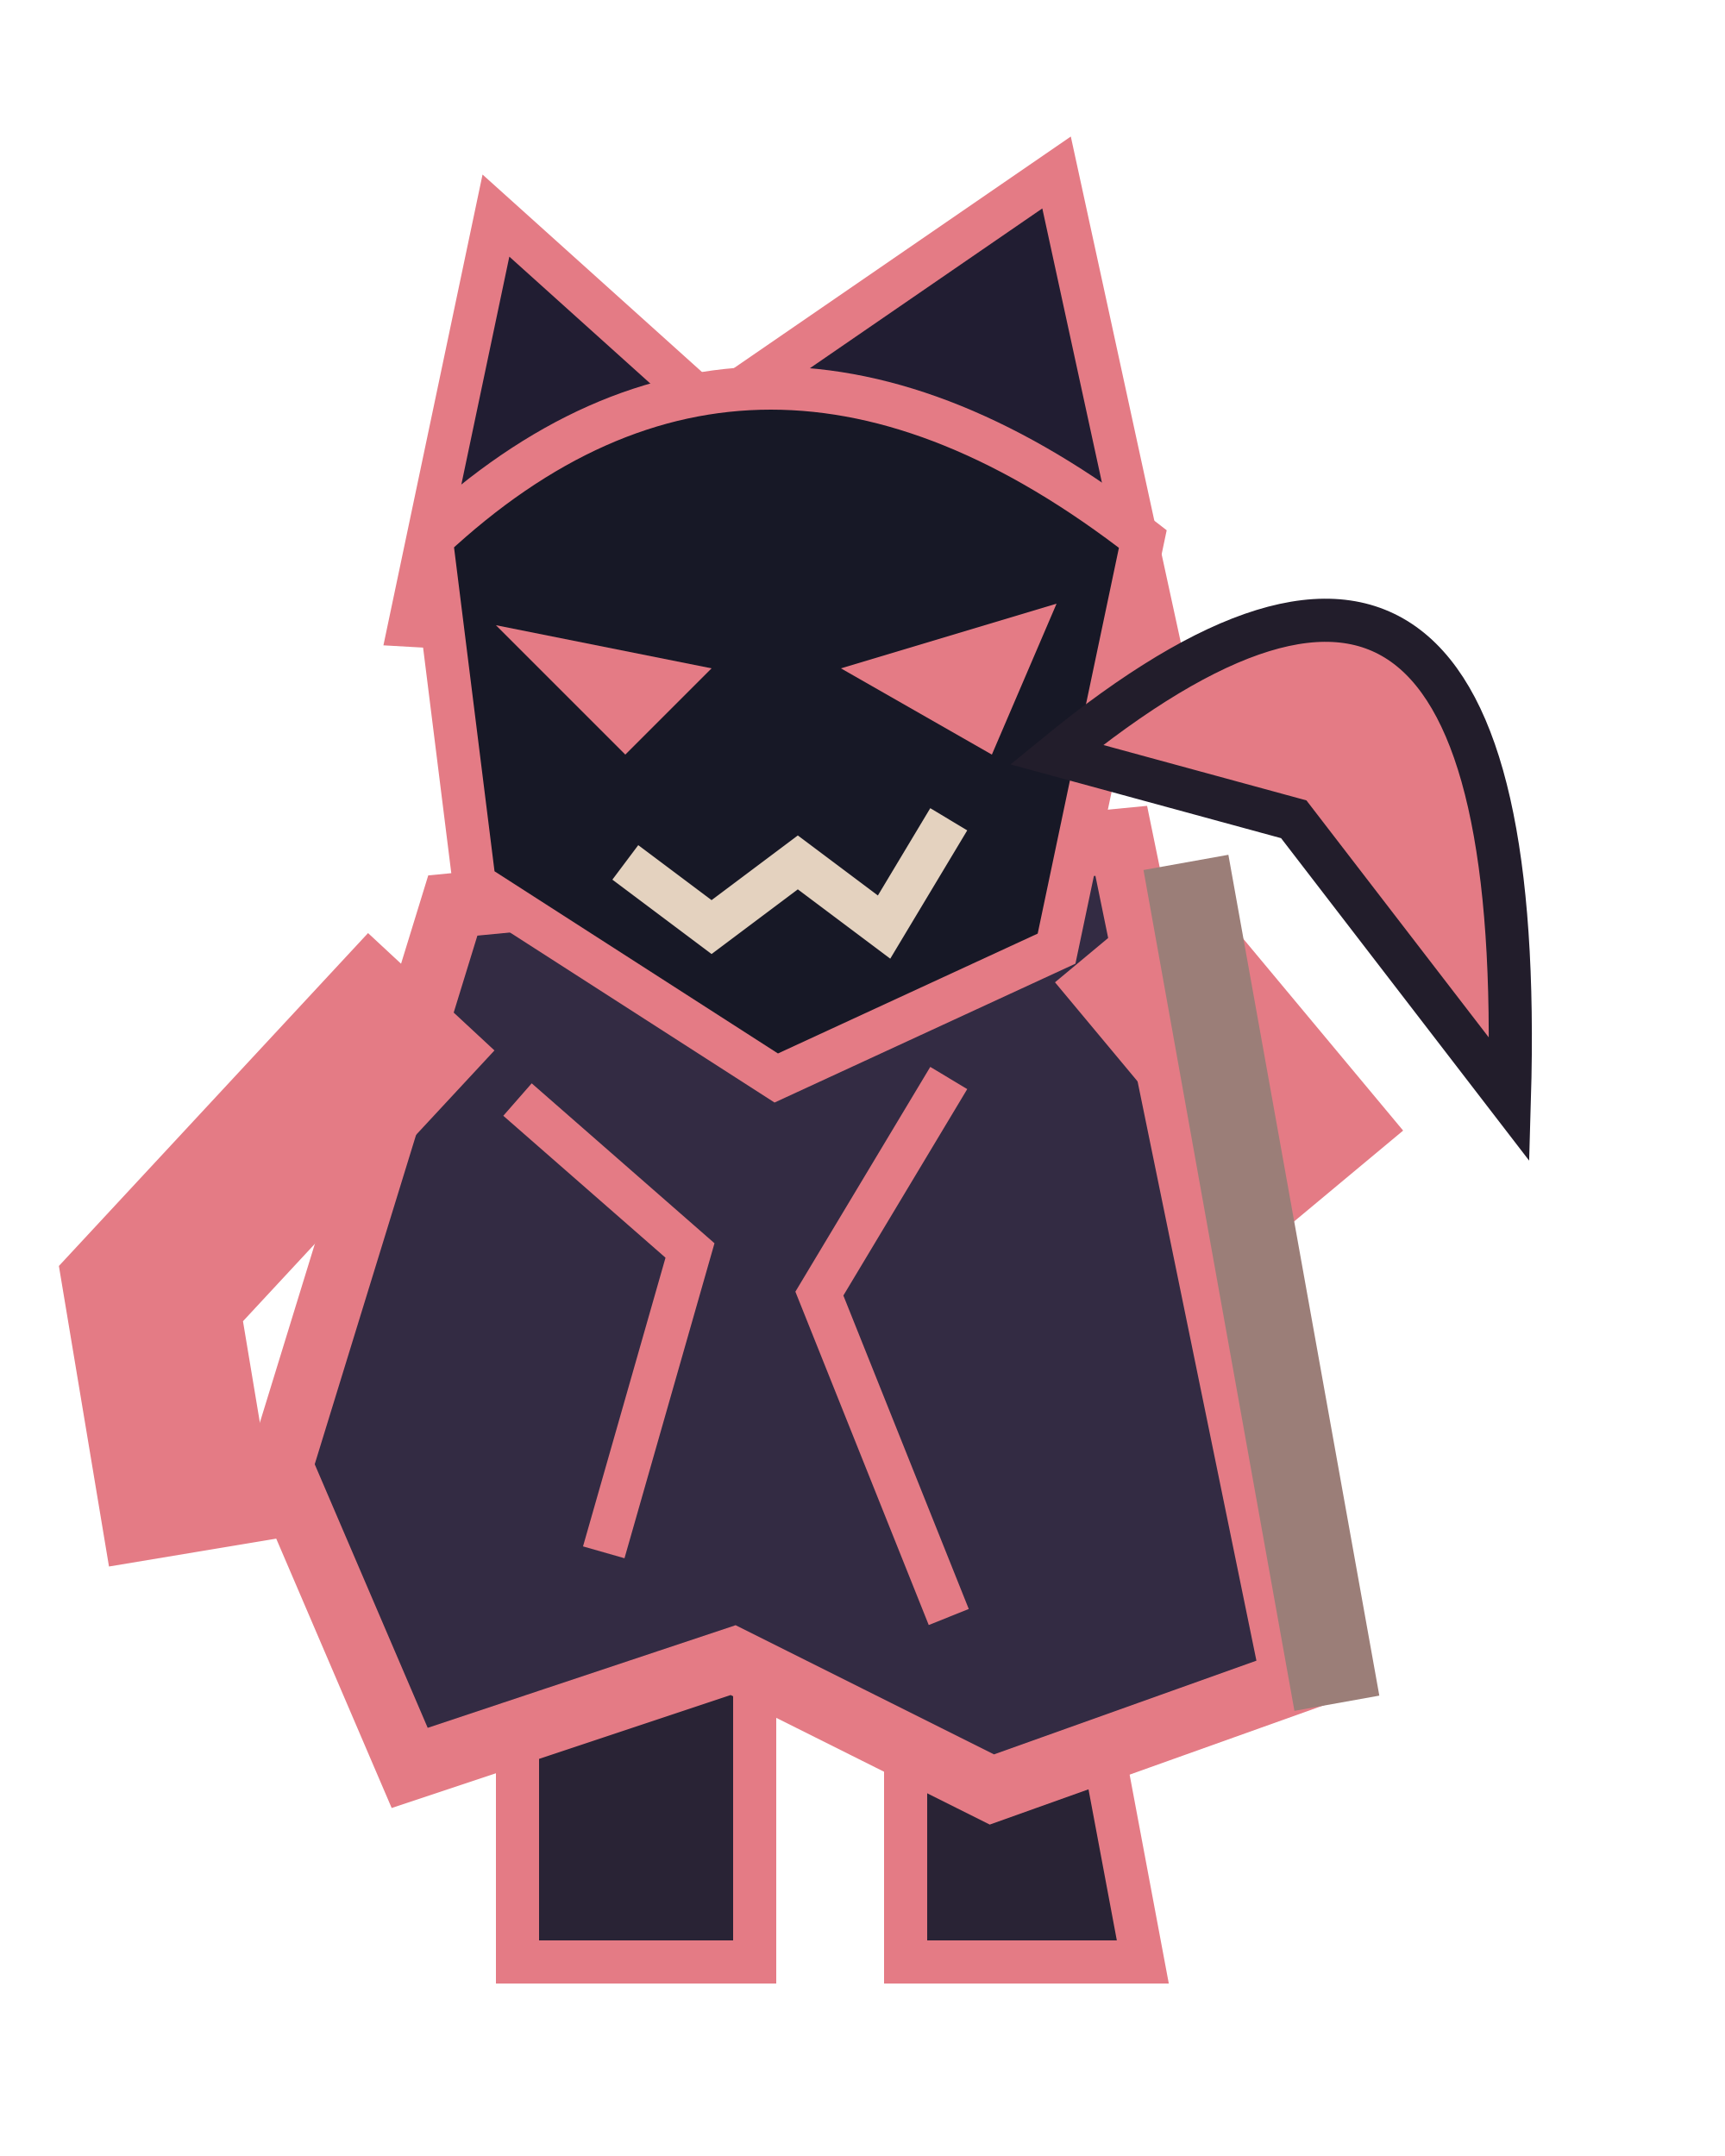
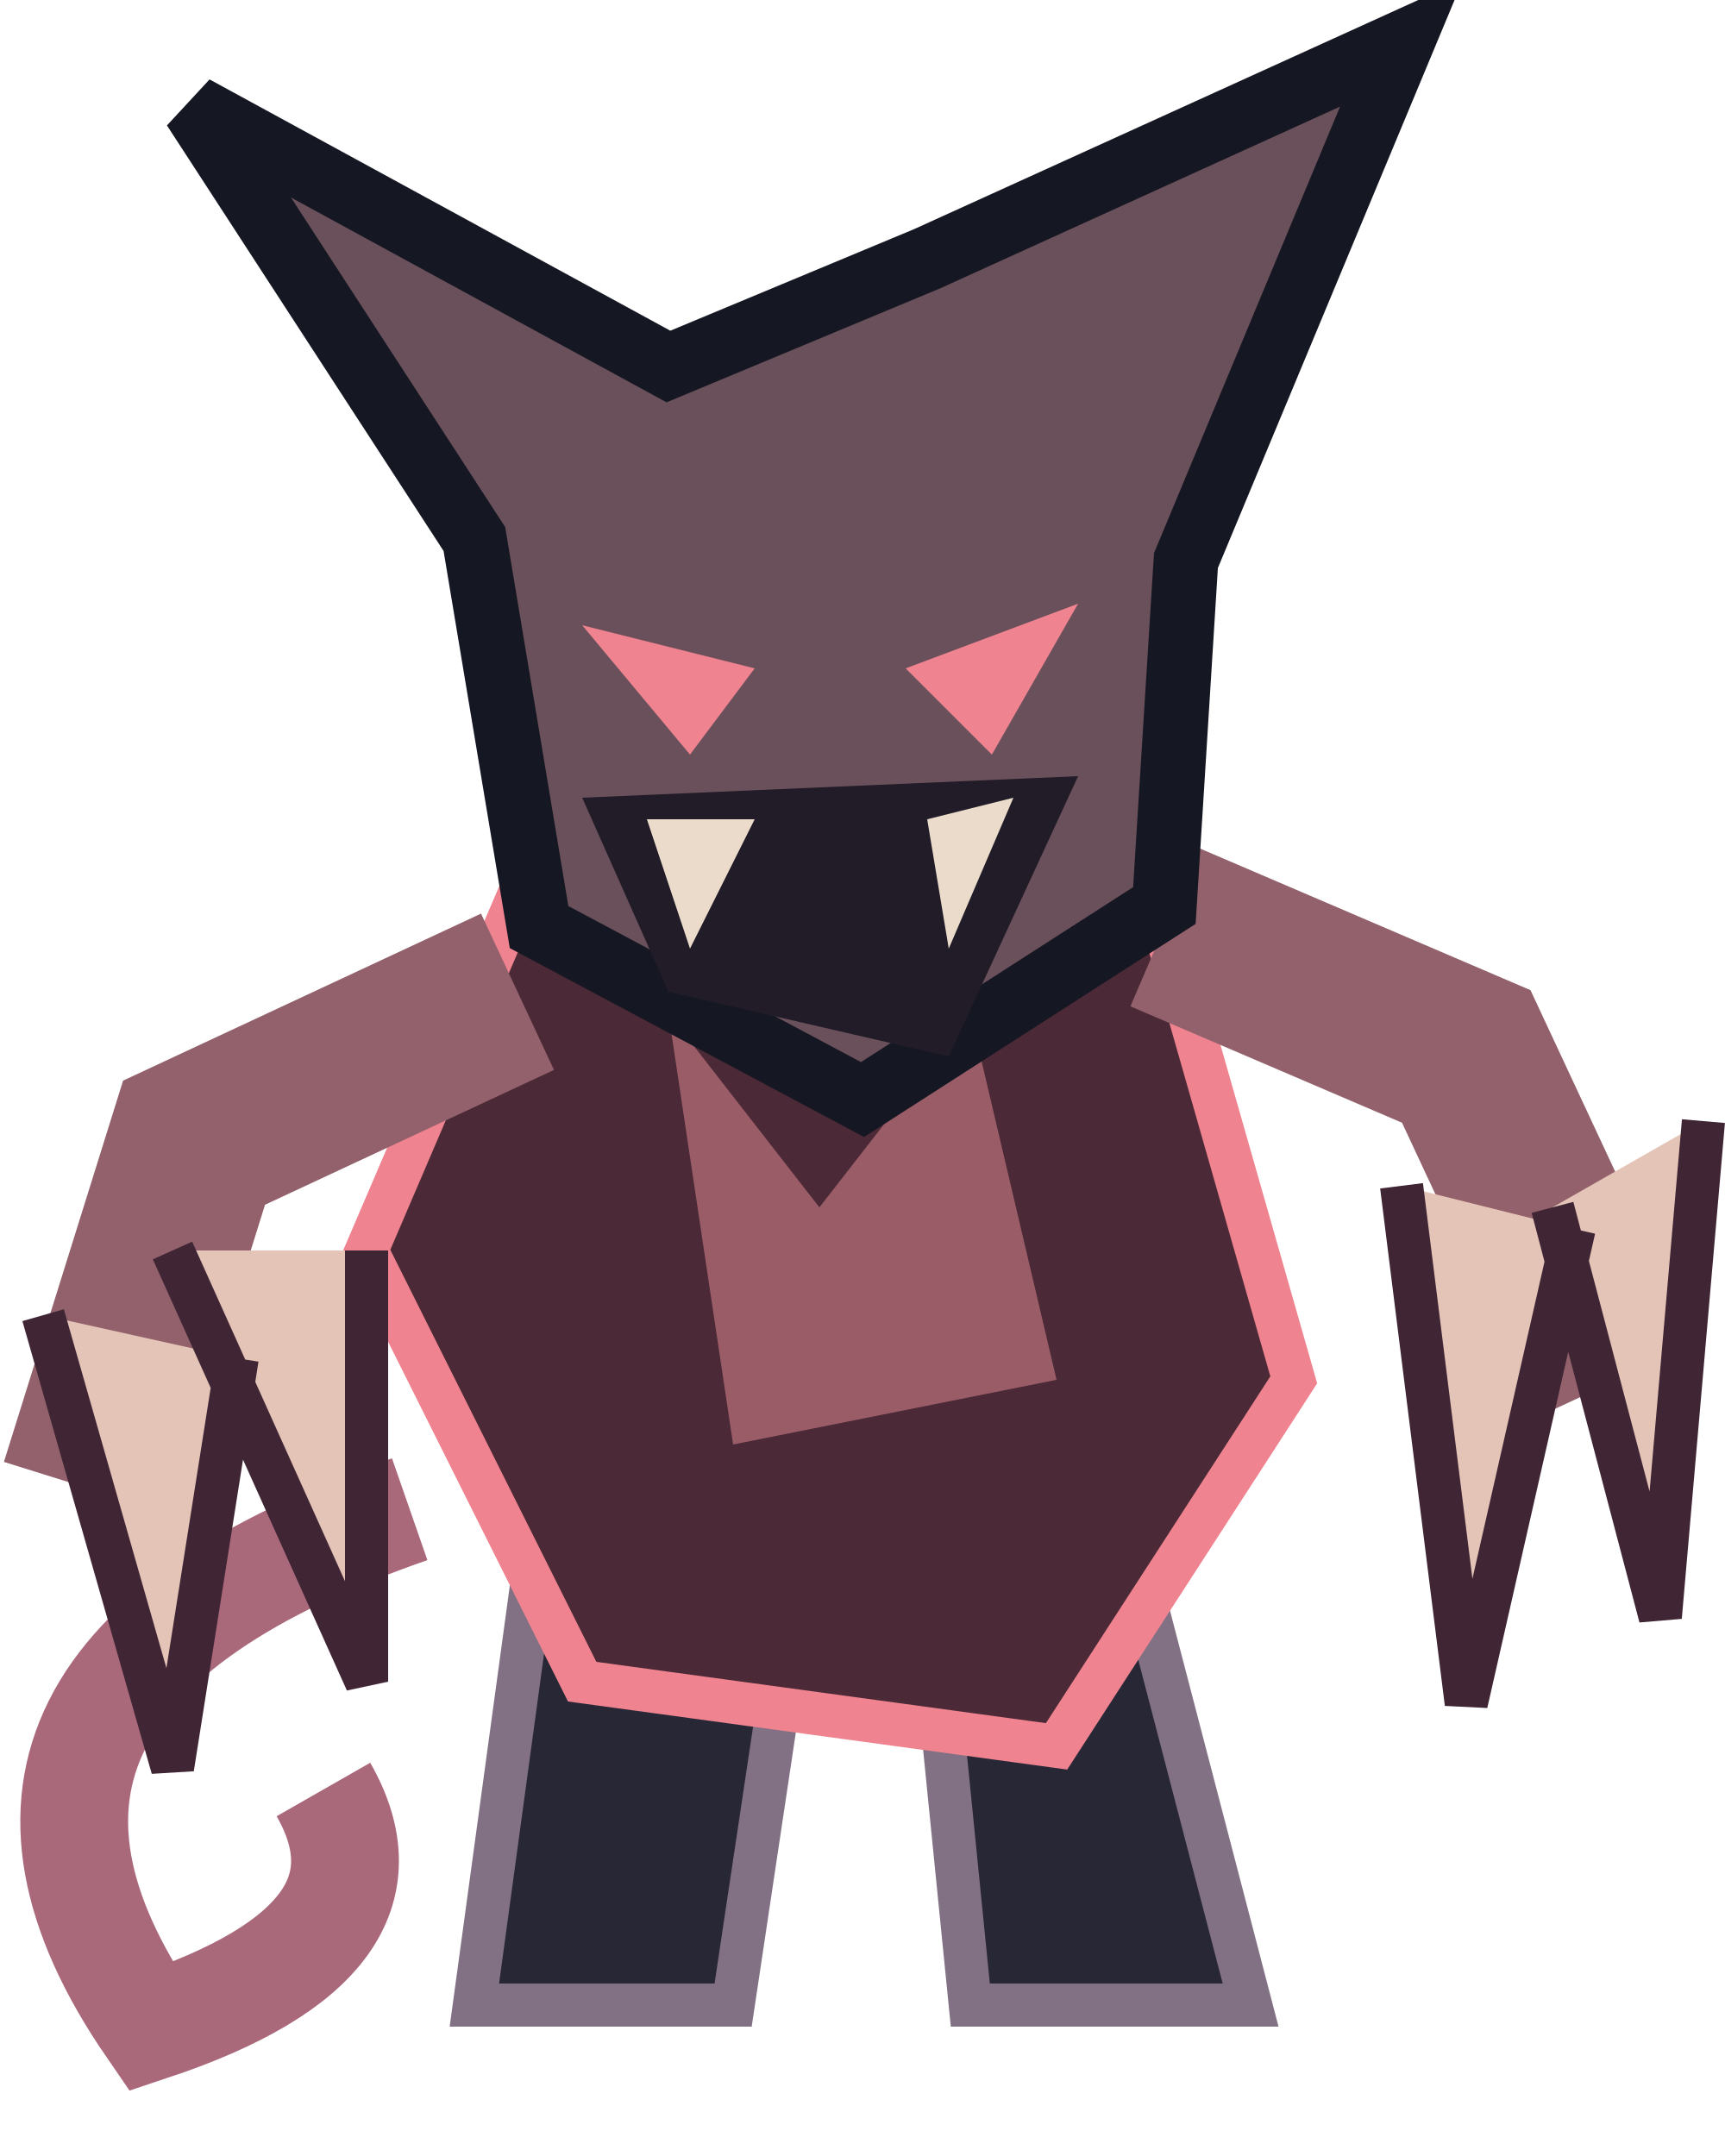
<svg xmlns="http://www.w3.org/2000/svg" width="80" height="100" viewBox="0 0 80 100">
-   <g transform="rotate(0 36 55)">
-     <path d="M24 75L24 91H35L35 75M42 75L42 91H53L50 75" fill="#292335" stroke="#e47b85" stroke-width="2" />
-     <path d="M21 42L52 39L60 78L46 83L34 77L19 82L13 68Z" fill="#332b43" stroke="#e47b85" stroke-width="3" />
-     <path d="M20 46L7 60L9 72M52 43L62 55" fill="none" stroke="#e47b85" stroke-width="8" />
-     <path d="M19 29L23 10L33 19L49 8L54 31Z" fill="#211d32" stroke="#e47b85" stroke-width="2" />
-     <path d="M20 25Q35 11 53 25L49 44L36 50L22 41Z" fill="#171826" stroke="#e47b85" stroke-width="2" />
-     <path d="M23 29L33 31L29 35Z M39 31L49 28L46 35Z" fill="#e47b85" />
-     <path d="M29 40L33 43L37 40L41 43L44 38" fill="none" stroke="#e4d2bf" stroke-width="2" />
-     <path d="M24 51L32 58L28 72M44 50L38 60L44 75" fill="none" stroke="#e47b85" stroke-width="2" />
-     <path d="M55 40L62 79" stroke="#9b7e78" stroke-width="4" />
-     <path d="M49 35Q71 17 70 51L60 38Z" fill="#e47b85" stroke="#221d2b" stroke-width="2" />
+   <g transform="rotate(0 38 57)" opacity="1">
+     <path d="M25 71L22 93H34L37 73M43 73L45 93H58L52 70" fill="#282736" stroke="#827184" stroke-width="2" />
+     <path d="M26 37L52 36L60 64L49 81L27 78L17 58Z" fill="#4b2936" stroke="#ef8390" stroke-width="2" />
+     <path d="M24 46L9 53L4 69M54 43L68 49L75 64" fill="none" stroke="#93616b" stroke-width="8" />
+     <path d="M19 70Q-4 78 7 94Q19 90 15 83" fill="none" stroke="#aa687b" stroke-width="5" />
+     <path d="M31 47L38 56L45 47L49 64L34 67Z" fill="#9a5d68" />
+     <path d="M22 25L9 5L31 17L43 12L65 2L55 26L54 42L40 51L25 43Z" fill="#69505a" stroke="#151722" stroke-width="3" />
+     <path d="M27 29L35 31L32 35Z M42 31L50 28L46 35Z" fill="#ef8390" />
+     <path d="M27 37L50 36L44 49L31 46Z" fill="#211c28" />
+     <path d="M30 38L32 44L35 38M43 38L44 44L47 37" fill="#eadbca" />
+     <path d="M2 61L8 82L11 63M8 58L17 78L17 58M65 55L68 79L73 57M72 56L77 75L79 52" fill="#e5c4b8" stroke="#402635" stroke-width="2" />
  </g>
</svg>
